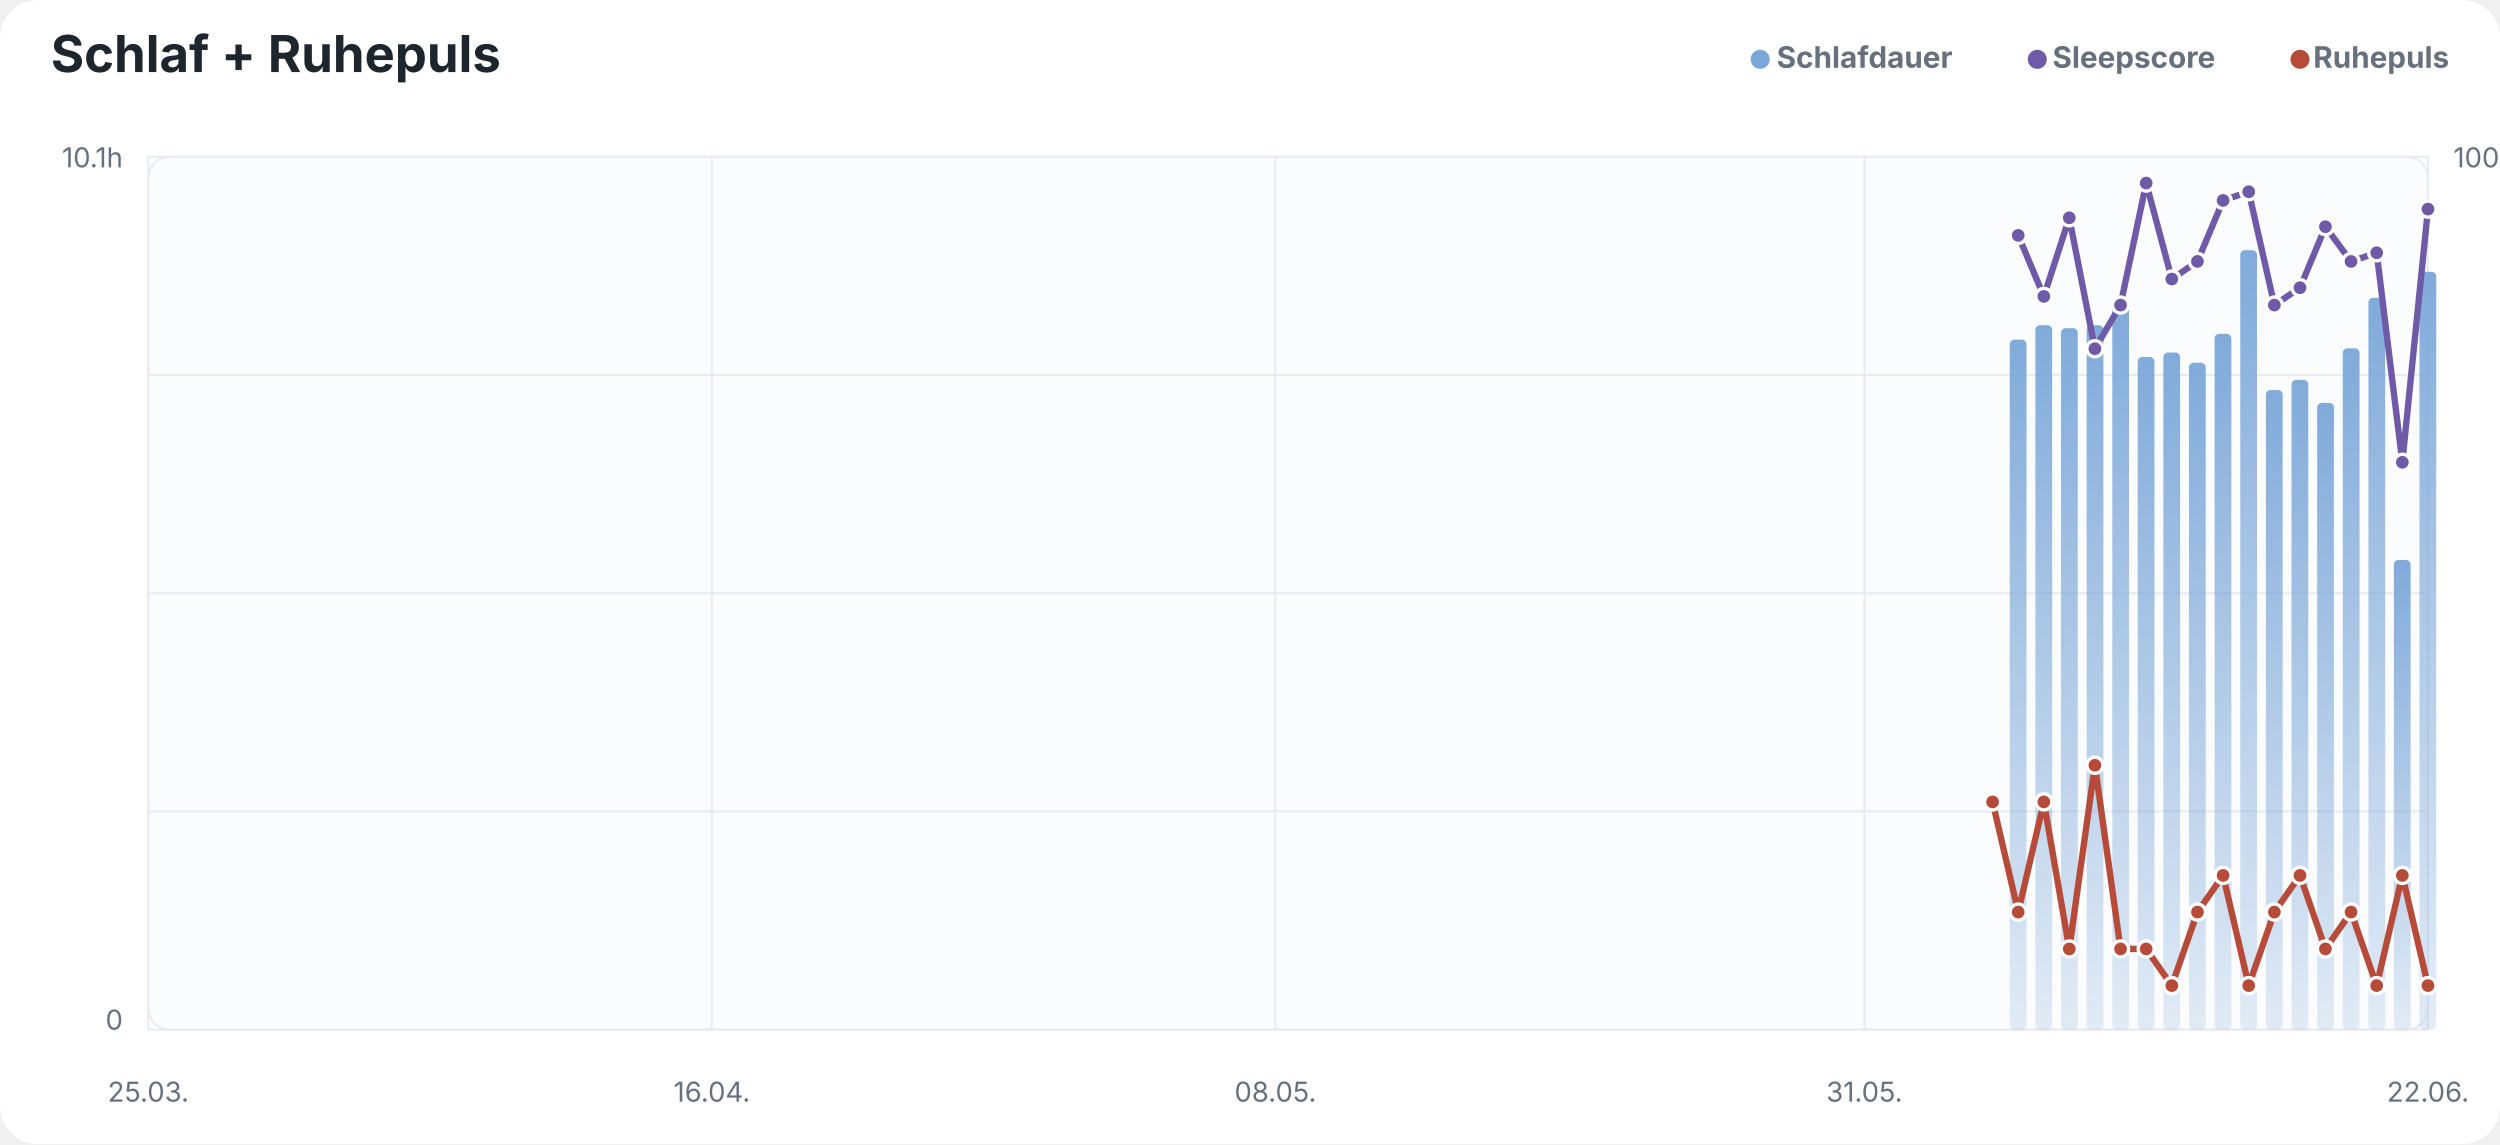
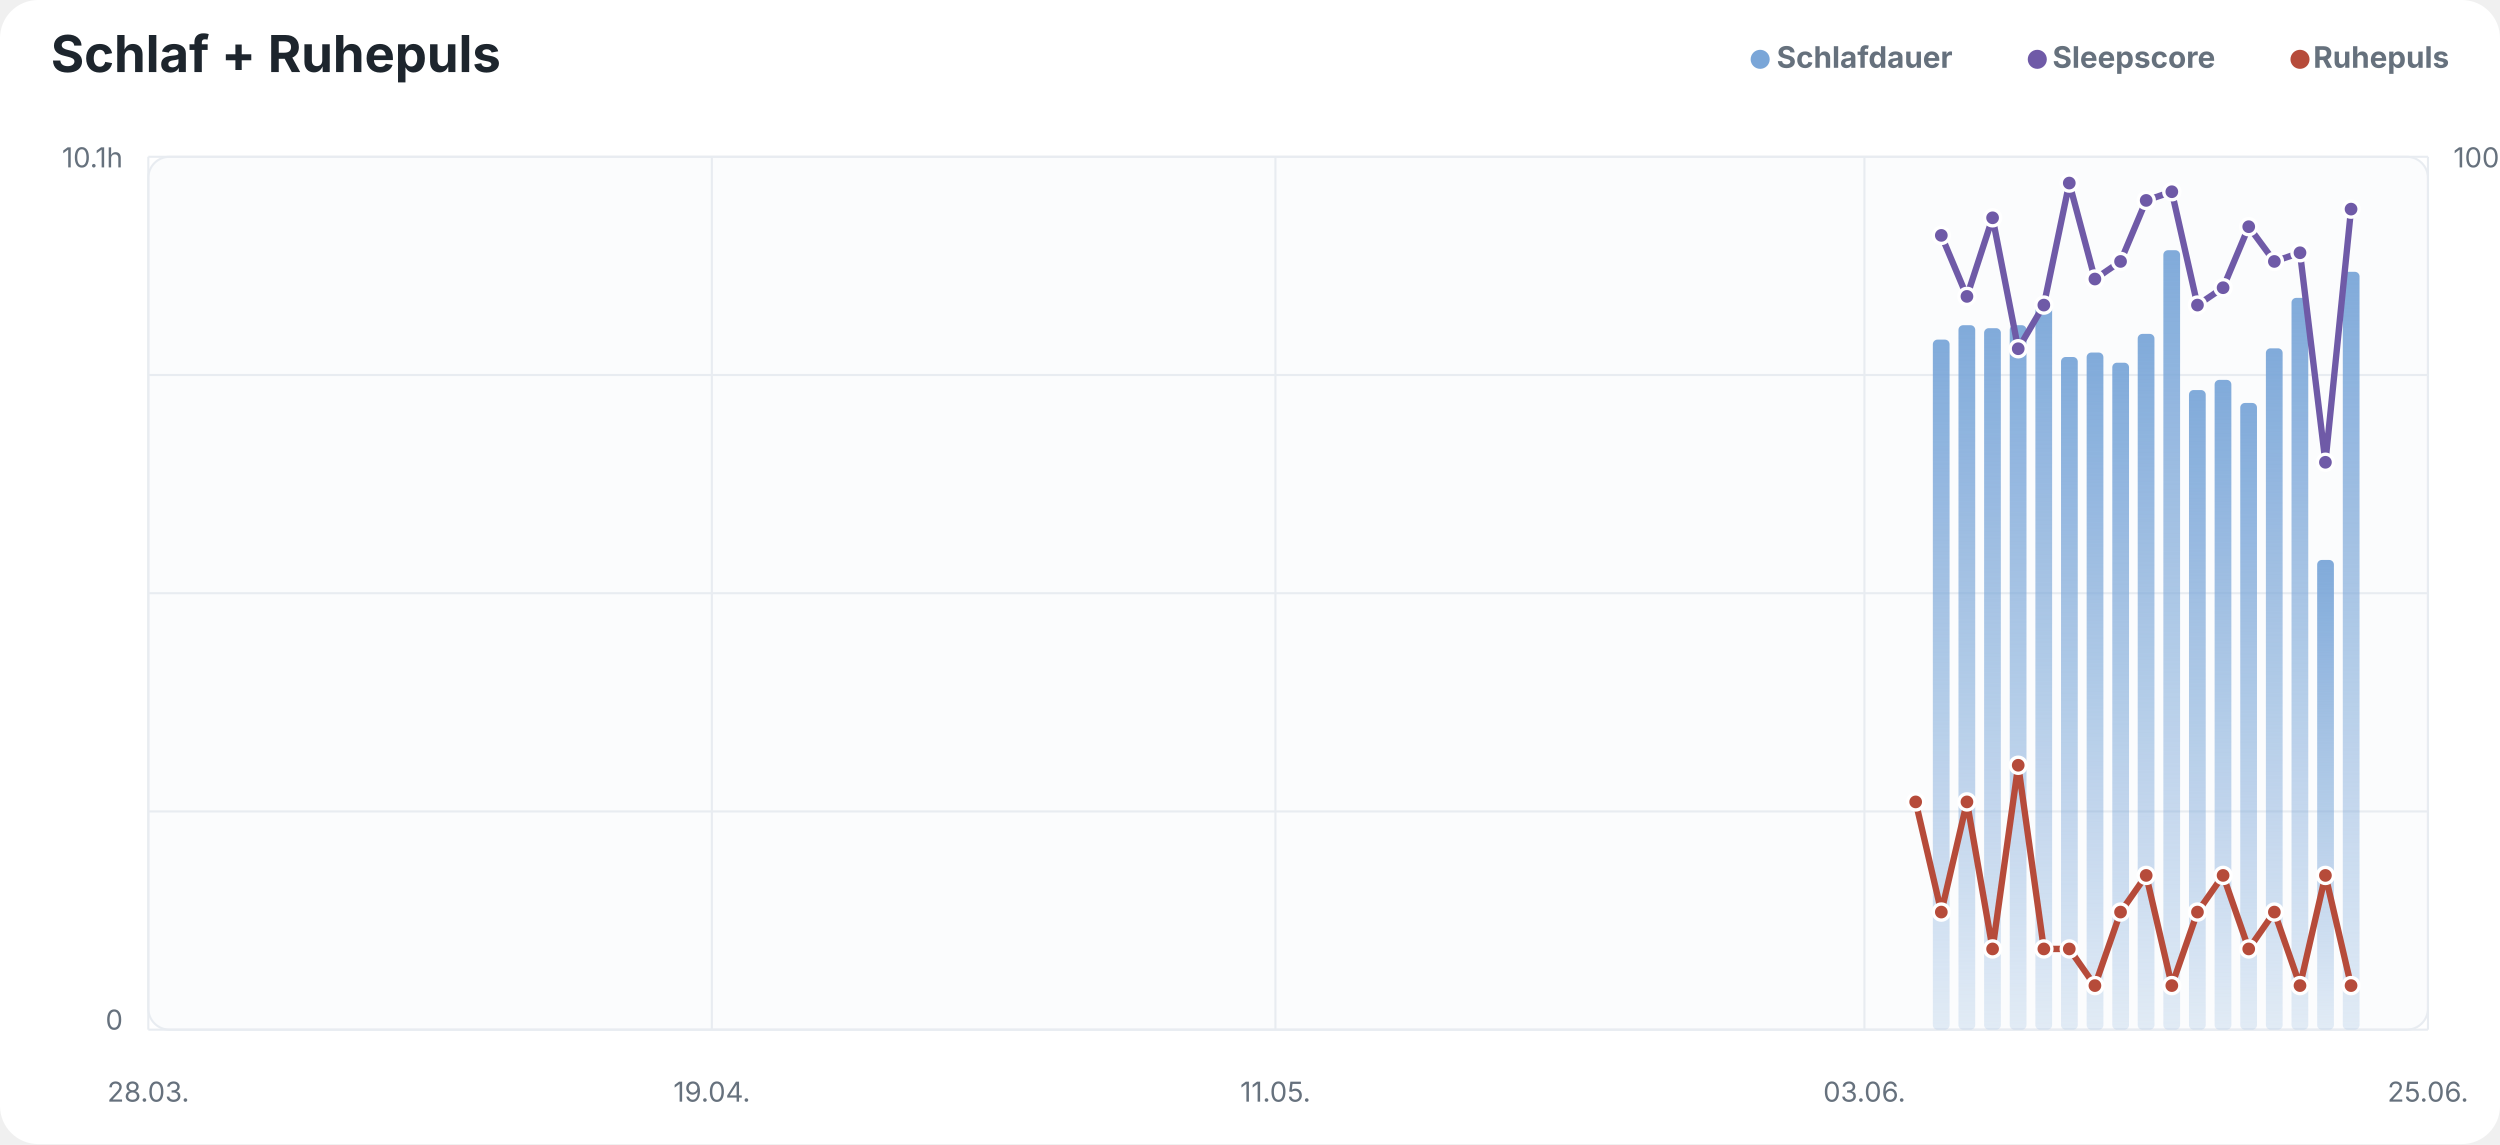
<svg xmlns="http://www.w3.org/2000/svg" viewBox="0 0 1180 540" role="img" aria-label="Schlaf + Ruhepuls">
  <rect x="0" y="0" width="1180" height="540" rx="18" fill="#ffffff" />
  <rect x="70" y="74" width="1076" height="412" rx="10" fill="#fbfcfd" stroke="#e8ecf1" />
  <text x="24" y="34" fill="#1d252d" font-size="24" font-weight="700" font-family="Inter, system-ui, sans-serif">Schlaf + Ruhepuls</text>
  <defs>
    <linearGradient id="sleep-duration-gradient" x1="0" y1="0" x2="0" y2="1">
      <stop offset="0%" stop-color="#7aa6d8" stop-opacity="0.95" />
      <stop offset="100%" stop-color="#7aa6d8" stop-opacity="0.2" />
    </linearGradient>
  </defs>
  <line x1="70" y1="74.0" x2="1146" y2="74.0" stroke="#e8ecf1" stroke-width="1" />
  <line x1="70" y1="177.0" x2="1146" y2="177.0" stroke="#e8ecf1" stroke-width="1" />
  <line x1="70" y1="280.0" x2="1146" y2="280.0" stroke="#e8ecf1" stroke-width="1" />
  <line x1="70" y1="383.0" x2="1146" y2="383.0" stroke="#e8ecf1" stroke-width="1" />
  <line x1="70" y1="486.0" x2="1146" y2="486.0" stroke="#e8ecf1" stroke-width="1" />
  <line x1="70.0" y1="74" x2="70.0" y2="486" stroke="#e8ecf1" stroke-width="1" />
-   <text x="70.0" y="520" text-anchor="middle" fill="#66717d" font-size="13" font-family="Inter, system-ui, sans-serif">25.03.</text>
+   <text x="70.0" y="520" text-anchor="middle" fill="#66717d" font-size="13" font-family="Inter, system-ui, sans-serif">28.03.</text>
  <line x1="336.0" y1="74" x2="336.0" y2="486" stroke="#e8ecf1" stroke-width="1" />
-   <text x="336.0" y="520" text-anchor="middle" fill="#66717d" font-size="13" font-family="Inter, system-ui, sans-serif">16.04.</text>
+   <text x="336.0" y="520" text-anchor="middle" fill="#66717d" font-size="13" font-family="Inter, system-ui, sans-serif">19.04.</text>
  <line x1="602.0" y1="74" x2="602.0" y2="486" stroke="#e8ecf1" stroke-width="1" />
-   <text x="602.0" y="520" text-anchor="middle" fill="#66717d" font-size="13" font-family="Inter, system-ui, sans-serif">08.05.</text>
+   <text x="602.0" y="520" text-anchor="middle" fill="#66717d" font-size="13" font-family="Inter, system-ui, sans-serif">11.05.</text>
  <line x1="880.0" y1="74" x2="880.0" y2="486" stroke="#e8ecf1" stroke-width="1" />
-   <text x="880.0" y="520" text-anchor="middle" fill="#66717d" font-size="13" font-family="Inter, system-ui, sans-serif">31.05.</text>
+   <text x="880.0" y="520" text-anchor="middle" fill="#66717d" font-size="13" font-family="Inter, system-ui, sans-serif">03.06.</text>
  <line x1="1146.0" y1="74" x2="1146.0" y2="486" stroke="#e8ecf1" stroke-width="1" />
-   <text x="1146.0" y="520" text-anchor="middle" fill="#66717d" font-size="13" font-family="Inter, system-ui, sans-serif">22.06.</text>
+   <text x="1146.0" y="520" text-anchor="middle" fill="#66717d" font-size="13" font-family="Inter, system-ui, sans-serif">25.06.</text>
  <text x="58" y="79" text-anchor="end" fill="#66717d" font-size="13" font-family="Inter, system-ui, sans-serif">10.1h</text>
  <text x="58" y="486" text-anchor="end" fill="#66717d" font-size="13" font-family="Inter, system-ui, sans-serif">0</text>
  <text x="1158" y="79" fill="#66717d" font-size="13" font-family="Inter, system-ui, sans-serif">100Score</text>
-   <rect x="948.6" y="160.3" width="7.9" height="325.7" rx="2.2" fill="url(#sleep-duration-gradient)" />
-   <rect x="960.7" y="153.5" width="7.9" height="332.5" rx="2.2" fill="url(#sleep-duration-gradient)" />
-   <rect x="972.8" y="154.9" width="7.9" height="331.1" rx="2.2" fill="url(#sleep-duration-gradient)" />
-   <rect x="984.9" y="153.5" width="7.9" height="332.5" rx="2.2" fill="url(#sleep-duration-gradient)" />
-   <rect x="997.0" y="141.9" width="7.9" height="344.1" rx="2.2" fill="url(#sleep-duration-gradient)" />
-   <rect x="1009.0" y="168.5" width="7.9" height="317.5" rx="2.2" fill="url(#sleep-duration-gradient)" />
-   <rect x="1021.1" y="166.4" width="7.9" height="319.6" rx="2.2" fill="url(#sleep-duration-gradient)" />
-   <rect x="1033.2" y="171.2" width="7.9" height="314.8" rx="2.2" fill="url(#sleep-duration-gradient)" />
-   <rect x="1045.3" y="157.6" width="7.9" height="328.4" rx="2.2" fill="url(#sleep-duration-gradient)" />
-   <rect x="1057.4" y="118.1" width="7.9" height="367.9" rx="2.2" fill="url(#sleep-duration-gradient)" />
-   <rect x="1069.5" y="184.1" width="7.9" height="301.9" rx="2.2" fill="url(#sleep-duration-gradient)" />
-   <rect x="1081.6" y="179.3" width="7.9" height="306.7" rx="2.2" fill="url(#sleep-duration-gradient)" />
-   <rect x="1093.7" y="190.2" width="7.9" height="295.8" rx="2.2" fill="url(#sleep-duration-gradient)" />
-   <rect x="1105.8" y="164.4" width="7.9" height="321.6" rx="2.2" fill="url(#sleep-duration-gradient)" />
-   <rect x="1117.9" y="140.6" width="7.9" height="345.4" rx="2.2" fill="url(#sleep-duration-gradient)" />
-   <rect x="1129.9" y="264.3" width="7.9" height="221.7" rx="2.2" fill="url(#sleep-duration-gradient)" />
-   <rect x="1142.0" y="128.3" width="7.9" height="357.7" rx="2.2" fill="url(#sleep-duration-gradient)" />
-   <polyline points="952.6,111.1 964.7,139.9 976.7,102.8 988.8,164.6 1000.9,144.0 1013.0,86.4 1025.1,131.7 1037.2,123.4 1049.3,94.6 1061.4,90.5 1073.5,144.0 1085.6,135.8 1097.6,107.0 1109.7,123.4 1121.8,119.3 1133.9,218.2 1146.0,98.7" fill="none" stroke="#6f5aa7" stroke-width="3" stroke-linecap="round" stroke-linejoin="round" />
-   <circle cx="952.6" cy="111.1" r="3.8" fill="#6f5aa7" stroke="#ffffff" stroke-width="1.6" />
-   <circle cx="964.7" cy="139.9" r="3.8" fill="#6f5aa7" stroke="#ffffff" stroke-width="1.6" />
-   <circle cx="976.7" cy="102.8" r="3.8" fill="#6f5aa7" stroke="#ffffff" stroke-width="1.6" />
-   <circle cx="988.8" cy="164.6" r="3.8" fill="#6f5aa7" stroke="#ffffff" stroke-width="1.6" />
-   <circle cx="1000.9" cy="144.0" r="3.8" fill="#6f5aa7" stroke="#ffffff" stroke-width="1.6" />
-   <circle cx="1013.0" cy="86.4" r="3.8" fill="#6f5aa7" stroke="#ffffff" stroke-width="1.6" />
-   <circle cx="1025.1" cy="131.7" r="3.8" fill="#6f5aa7" stroke="#ffffff" stroke-width="1.6" />
-   <circle cx="1037.2" cy="123.4" r="3.8" fill="#6f5aa7" stroke="#ffffff" stroke-width="1.6" />
-   <circle cx="1049.3" cy="94.6" r="3.8" fill="#6f5aa7" stroke="#ffffff" stroke-width="1.6" />
-   <circle cx="1061.4" cy="90.5" r="3.8" fill="#6f5aa7" stroke="#ffffff" stroke-width="1.6" />
-   <circle cx="1073.5" cy="144.0" r="3.8" fill="#6f5aa7" stroke="#ffffff" stroke-width="1.6" />
-   <circle cx="1085.6" cy="135.8" r="3.8" fill="#6f5aa7" stroke="#ffffff" stroke-width="1.6" />
-   <circle cx="1097.6" cy="107.0" r="3.8" fill="#6f5aa7" stroke="#ffffff" stroke-width="1.6" />
-   <circle cx="1109.7" cy="123.4" r="3.8" fill="#6f5aa7" stroke="#ffffff" stroke-width="1.6" />
-   <circle cx="1121.8" cy="119.3" r="3.8" fill="#6f5aa7" stroke="#ffffff" stroke-width="1.6" />
-   <circle cx="1133.9" cy="218.2" r="3.8" fill="#6f5aa7" stroke="#ffffff" stroke-width="1.6" />
-   <circle cx="1146.0" cy="98.7" r="3.8" fill="#6f5aa7" stroke="#ffffff" stroke-width="1.6" />
-   <polyline points="940.5,378.5 952.6,430.5 964.7,378.5 976.7,447.9 988.8,361.2 1000.9,447.9 1013.0,447.9 1025.1,465.2 1037.2,430.5 1049.3,413.2 1061.4,465.2 1073.5,430.5 1085.6,413.2 1097.6,447.9 1109.7,430.5 1121.8,465.2 1133.9,413.2 1146.0,465.2" fill="none" stroke="#b64b3a" stroke-width="3" stroke-linecap="round" stroke-linejoin="round" />
-   <circle cx="940.5" cy="378.5" r="3.8" fill="#b64b3a" stroke="#ffffff" stroke-width="1.6" />
-   <circle cx="952.6" cy="430.5" r="3.8" fill="#b64b3a" stroke="#ffffff" stroke-width="1.6" />
-   <circle cx="964.7" cy="378.5" r="3.8" fill="#b64b3a" stroke="#ffffff" stroke-width="1.6" />
+   <rect x="912.3" y="160.3" width="7.9" height="325.7" rx="2.2" fill="url(#sleep-duration-gradient)" />
+   <rect x="924.4" y="153.5" width="7.9" height="332.5" rx="2.2" fill="url(#sleep-duration-gradient)" />
+   <rect x="936.5" y="154.9" width="7.9" height="331.1" rx="2.2" fill="url(#sleep-duration-gradient)" />
+   <rect x="948.6" y="153.5" width="7.9" height="332.5" rx="2.2" fill="url(#sleep-duration-gradient)" />
+   <rect x="960.7" y="141.9" width="7.9" height="344.1" rx="2.2" fill="url(#sleep-duration-gradient)" />
+   <rect x="972.8" y="168.5" width="7.9" height="317.5" rx="2.2" fill="url(#sleep-duration-gradient)" />
+   <rect x="984.9" y="166.4" width="7.9" height="319.6" rx="2.2" fill="url(#sleep-duration-gradient)" />
+   <rect x="997.0" y="171.2" width="7.9" height="314.8" rx="2.2" fill="url(#sleep-duration-gradient)" />
+   <rect x="1009.0" y="157.6" width="7.9" height="328.4" rx="2.2" fill="url(#sleep-duration-gradient)" />
+   <rect x="1021.1" y="118.1" width="7.9" height="367.9" rx="2.2" fill="url(#sleep-duration-gradient)" />
+   <rect x="1033.2" y="184.1" width="7.9" height="301.9" rx="2.2" fill="url(#sleep-duration-gradient)" />
+   <rect x="1045.3" y="179.3" width="7.9" height="306.7" rx="2.2" fill="url(#sleep-duration-gradient)" />
+   <rect x="1057.4" y="190.2" width="7.9" height="295.8" rx="2.2" fill="url(#sleep-duration-gradient)" />
+   <rect x="1069.5" y="164.4" width="7.9" height="321.6" rx="2.2" fill="url(#sleep-duration-gradient)" />
+   <rect x="1081.6" y="140.6" width="7.9" height="345.4" rx="2.2" fill="url(#sleep-duration-gradient)" />
+   <rect x="1093.7" y="264.3" width="7.9" height="221.7" rx="2.2" fill="url(#sleep-duration-gradient)" />
+   <rect x="1105.8" y="128.3" width="7.9" height="357.7" rx="2.2" fill="url(#sleep-duration-gradient)" />
+   <polyline points="916.3,111.1 928.4,139.9 940.5,102.8 952.6,164.6 964.7,144.0 976.7,86.4 988.8,131.7 1000.9,123.4 1013.0,94.6 1025.1,90.5 1037.2,144.0 1049.3,135.8 1061.4,107.0 1073.5,123.4 1085.6,119.3 1097.6,218.2 1109.7,98.7" fill="none" stroke="#6f5aa7" stroke-width="3" stroke-linecap="round" stroke-linejoin="round" />
+   <circle cx="916.3" cy="111.1" r="3.8" fill="#6f5aa7" stroke="#ffffff" stroke-width="1.6" />
+   <circle cx="928.4" cy="139.9" r="3.8" fill="#6f5aa7" stroke="#ffffff" stroke-width="1.6" />
+   <circle cx="940.5" cy="102.8" r="3.8" fill="#6f5aa7" stroke="#ffffff" stroke-width="1.6" />
+   <circle cx="952.6" cy="164.6" r="3.8" fill="#6f5aa7" stroke="#ffffff" stroke-width="1.6" />
+   <circle cx="964.7" cy="144.0" r="3.8" fill="#6f5aa7" stroke="#ffffff" stroke-width="1.6" />
+   <circle cx="976.7" cy="86.4" r="3.8" fill="#6f5aa7" stroke="#ffffff" stroke-width="1.6" />
+   <circle cx="988.8" cy="131.7" r="3.8" fill="#6f5aa7" stroke="#ffffff" stroke-width="1.6" />
+   <circle cx="1000.9" cy="123.4" r="3.8" fill="#6f5aa7" stroke="#ffffff" stroke-width="1.6" />
+   <circle cx="1013.0" cy="94.6" r="3.8" fill="#6f5aa7" stroke="#ffffff" stroke-width="1.6" />
+   <circle cx="1025.1" cy="90.5" r="3.8" fill="#6f5aa7" stroke="#ffffff" stroke-width="1.6" />
+   <circle cx="1037.2" cy="144.0" r="3.8" fill="#6f5aa7" stroke="#ffffff" stroke-width="1.6" />
+   <circle cx="1049.3" cy="135.8" r="3.8" fill="#6f5aa7" stroke="#ffffff" stroke-width="1.6" />
+   <circle cx="1061.4" cy="107.0" r="3.8" fill="#6f5aa7" stroke="#ffffff" stroke-width="1.6" />
+   <circle cx="1073.5" cy="123.4" r="3.8" fill="#6f5aa7" stroke="#ffffff" stroke-width="1.6" />
+   <circle cx="1085.6" cy="119.3" r="3.8" fill="#6f5aa7" stroke="#ffffff" stroke-width="1.6" />
+   <circle cx="1097.6" cy="218.2" r="3.8" fill="#6f5aa7" stroke="#ffffff" stroke-width="1.6" />
+   <circle cx="1109.7" cy="98.7" r="3.8" fill="#6f5aa7" stroke="#ffffff" stroke-width="1.6" />
+   <polyline points="904.2,378.5 916.3,430.5 928.4,378.5 940.5,447.9 952.6,361.2 964.7,447.9 976.7,447.9 988.8,465.2 1000.9,430.5 1013.0,413.2 1025.1,465.2 1037.2,430.5 1049.3,413.2 1061.4,447.9 1073.5,430.5 1085.6,465.2 1097.6,413.2 1109.7,465.2" fill="none" stroke="#b64b3a" stroke-width="3" stroke-linecap="round" stroke-linejoin="round" />
+   <circle cx="904.2" cy="378.5" r="3.8" fill="#b64b3a" stroke="#ffffff" stroke-width="1.6" />
+   <circle cx="916.3" cy="430.5" r="3.8" fill="#b64b3a" stroke="#ffffff" stroke-width="1.6" />
+   <circle cx="928.4" cy="378.5" r="3.8" fill="#b64b3a" stroke="#ffffff" stroke-width="1.6" />
+   <circle cx="940.5" cy="447.9" r="3.8" fill="#b64b3a" stroke="#ffffff" stroke-width="1.6" />
+   <circle cx="952.6" cy="361.2" r="3.8" fill="#b64b3a" stroke="#ffffff" stroke-width="1.6" />
+   <circle cx="964.7" cy="447.9" r="3.8" fill="#b64b3a" stroke="#ffffff" stroke-width="1.6" />
  <circle cx="976.7" cy="447.9" r="3.8" fill="#b64b3a" stroke="#ffffff" stroke-width="1.6" />
-   <circle cx="988.8" cy="361.2" r="3.8" fill="#b64b3a" stroke="#ffffff" stroke-width="1.6" />
-   <circle cx="1000.9" cy="447.9" r="3.8" fill="#b64b3a" stroke="#ffffff" stroke-width="1.6" />
-   <circle cx="1013.0" cy="447.9" r="3.8" fill="#b64b3a" stroke="#ffffff" stroke-width="1.6" />
+   <circle cx="988.8" cy="465.2" r="3.8" fill="#b64b3a" stroke="#ffffff" stroke-width="1.6" />
+   <circle cx="1000.9" cy="430.5" r="3.8" fill="#b64b3a" stroke="#ffffff" stroke-width="1.6" />
+   <circle cx="1013.0" cy="413.2" r="3.8" fill="#b64b3a" stroke="#ffffff" stroke-width="1.6" />
  <circle cx="1025.1" cy="465.2" r="3.8" fill="#b64b3a" stroke="#ffffff" stroke-width="1.6" />
  <circle cx="1037.2" cy="430.5" r="3.8" fill="#b64b3a" stroke="#ffffff" stroke-width="1.6" />
  <circle cx="1049.3" cy="413.2" r="3.8" fill="#b64b3a" stroke="#ffffff" stroke-width="1.6" />
-   <circle cx="1061.4" cy="465.2" r="3.8" fill="#b64b3a" stroke="#ffffff" stroke-width="1.6" />
+   <circle cx="1061.4" cy="447.9" r="3.8" fill="#b64b3a" stroke="#ffffff" stroke-width="1.6" />
  <circle cx="1073.5" cy="430.5" r="3.8" fill="#b64b3a" stroke="#ffffff" stroke-width="1.6" />
-   <circle cx="1085.6" cy="413.2" r="3.8" fill="#b64b3a" stroke="#ffffff" stroke-width="1.6" />
-   <circle cx="1097.6" cy="447.9" r="3.8" fill="#b64b3a" stroke="#ffffff" stroke-width="1.6" />
-   <circle cx="1109.7" cy="430.5" r="3.8" fill="#b64b3a" stroke="#ffffff" stroke-width="1.6" />
-   <circle cx="1121.8" cy="465.2" r="3.8" fill="#b64b3a" stroke="#ffffff" stroke-width="1.6" />
-   <circle cx="1133.9" cy="413.2" r="3.8" fill="#b64b3a" stroke="#ffffff" stroke-width="1.6" />
-   <circle cx="1146.0" cy="465.2" r="3.8" fill="#b64b3a" stroke="#ffffff" stroke-width="1.6" />
+   <circle cx="1085.6" cy="465.2" r="3.8" fill="#b64b3a" stroke="#ffffff" stroke-width="1.6" />
+   <circle cx="1097.6" cy="413.2" r="3.8" fill="#b64b3a" stroke="#ffffff" stroke-width="1.6" />
+   <circle cx="1109.7" cy="465.2" r="3.8" fill="#b64b3a" stroke="#ffffff" stroke-width="1.6" />
  <text x="1156" y="32" text-anchor="end" fill="#66717d" font-size="14" font-weight="650" font-family="Inter, system-ui, sans-serif">Ruhepuls</text>
  <circle cx="1085.6" cy="28" r="4.5" fill="#b64b3a" />
  <text x="1045.6" y="32" text-anchor="end" fill="#66717d" font-size="14" font-weight="650" font-family="Inter, system-ui, sans-serif">Sleepscore</text>
  <circle cx="961.6" cy="28" r="4.5" fill="#6f5aa7" />
  <text x="921.6" y="32" text-anchor="end" fill="#66717d" font-size="14" font-weight="650" font-family="Inter, system-ui, sans-serif">Schlafdauer</text>
  <circle cx="830.8" cy="28" r="4.5" fill="#7aa6d8" />
</svg>
